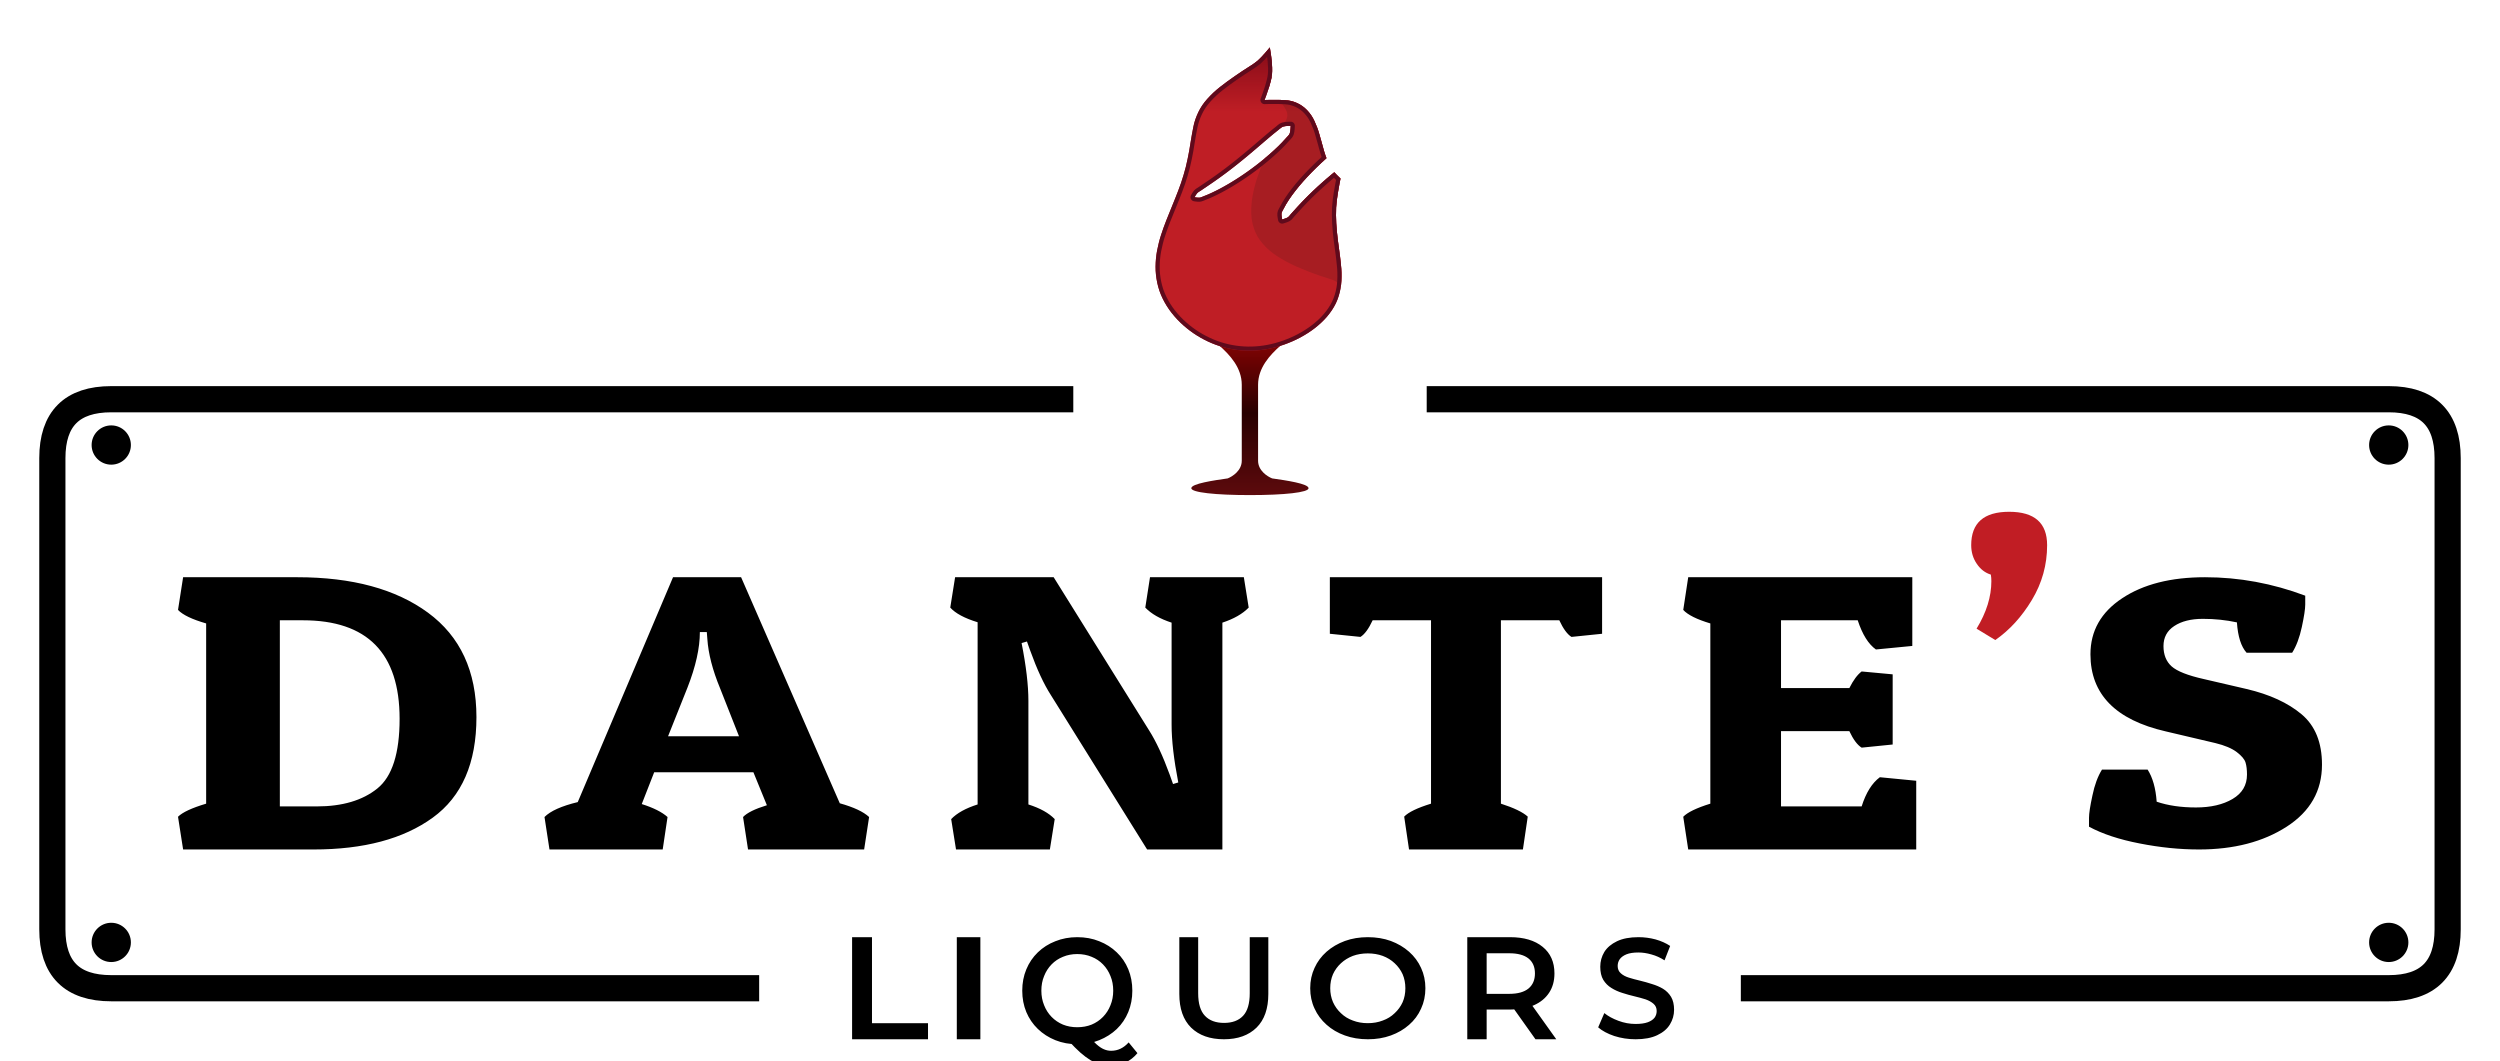
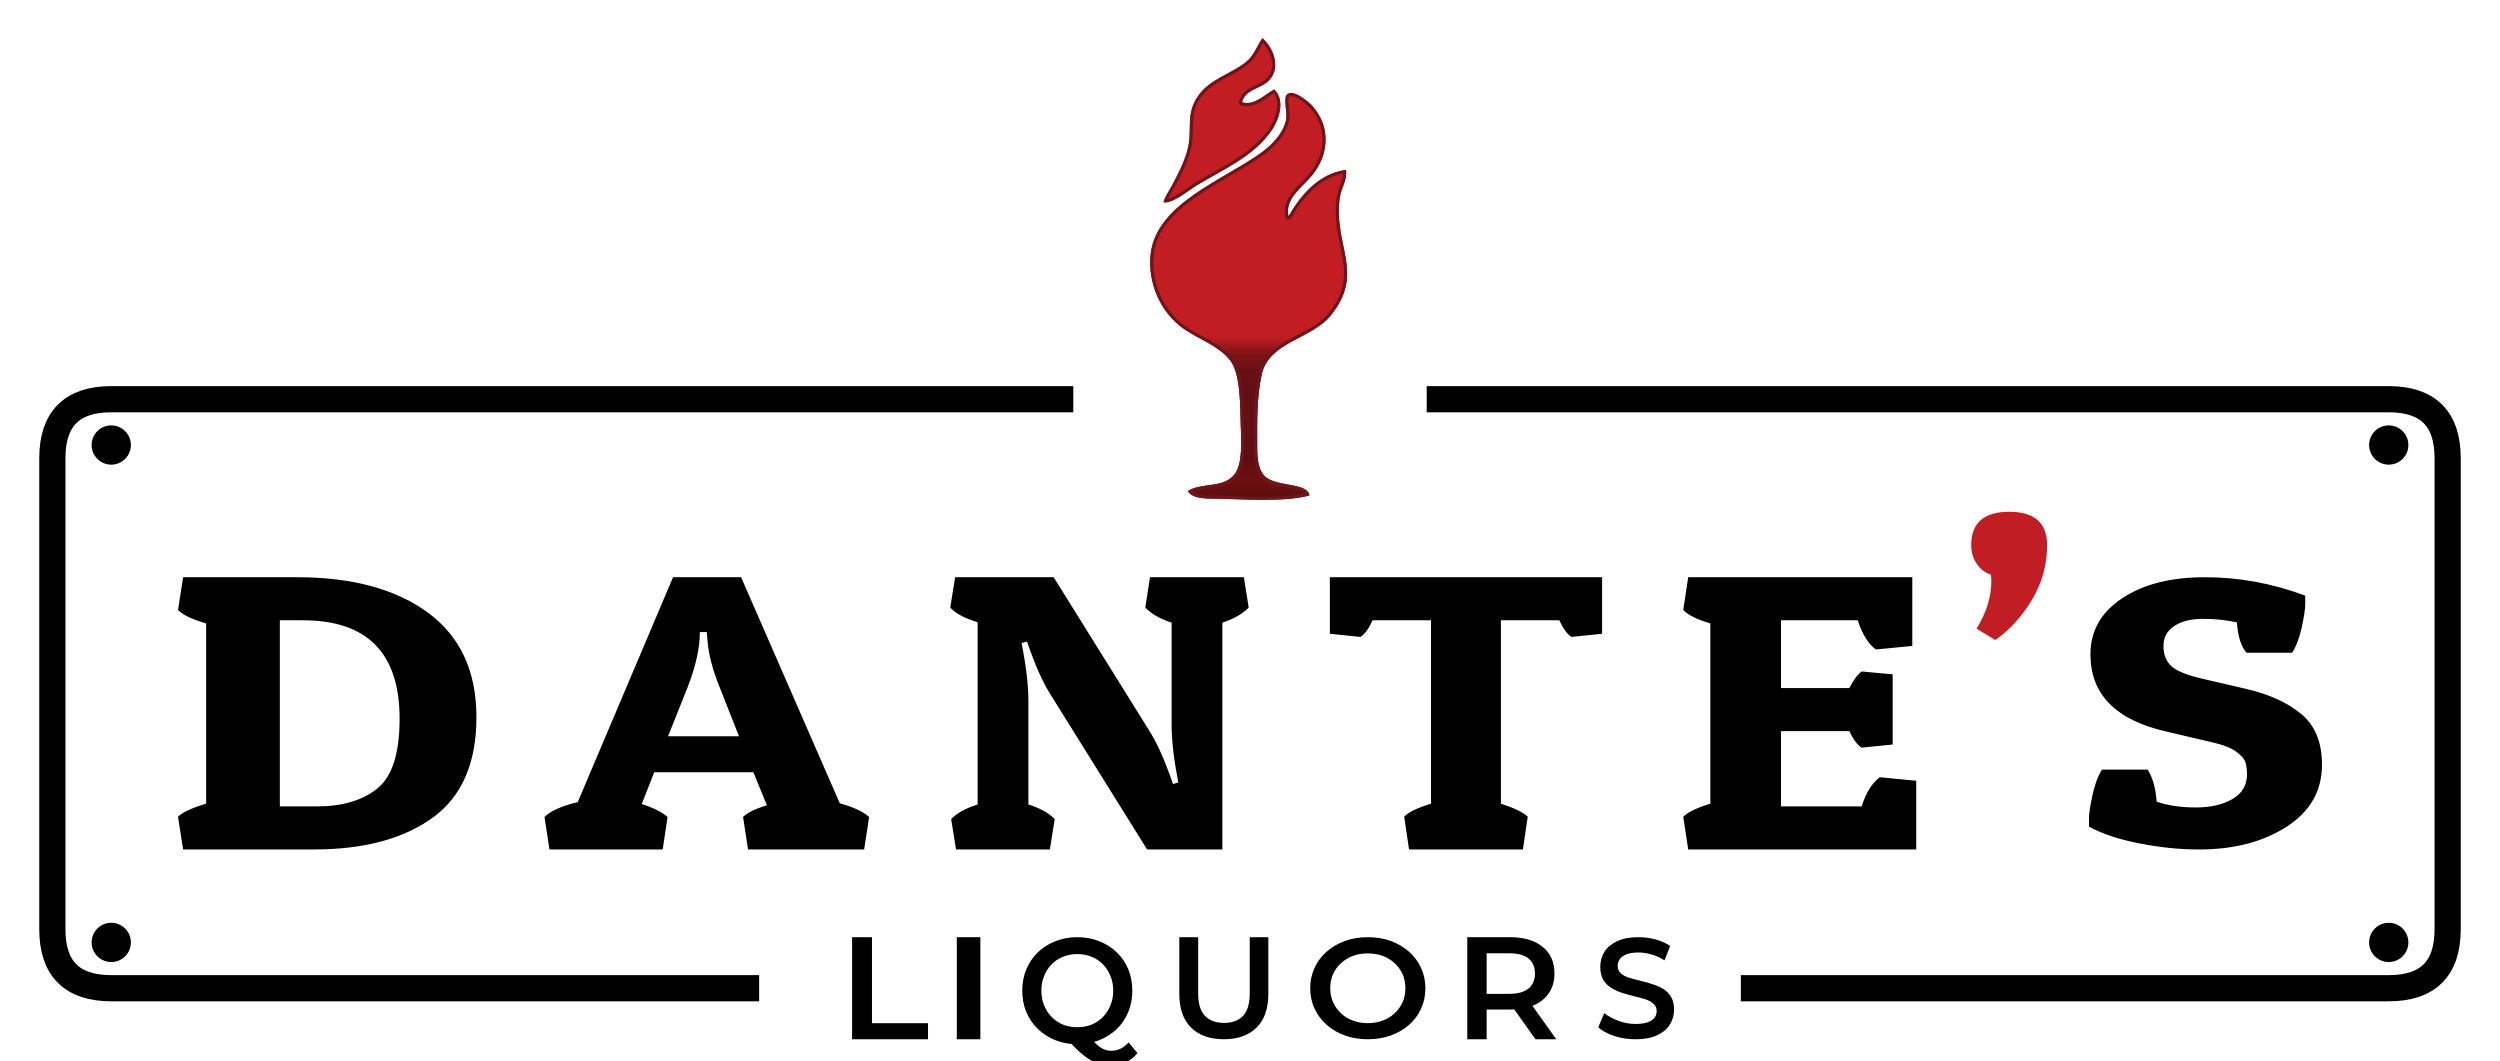
<svg xmlns="http://www.w3.org/2000/svg" viewBox="15 57.5 191 81">
  <defs>
-     <linearGradient id="lgdarks" x1="0" y1="83.88" x2="0" y2="95.33" gradientUnits="userSpaceOnUse">
-       <stop offset="0" stop-color="#7F0303" />
-       <stop offset="0.45" stop-color="#280000" />
-       <stop offset="1" stop-color="#5D0A0D" />
+     <linearGradient id="lgdarks" x1="0" y1="60" x2="0" y2="96" gradientUnits="userSpaceOnUse">
+       <stop offset="0" stop-color="#C21D23" />
+       <stop offset="0.644" stop-color="#C21D23" />
+       <stop offset="0.683" stop-color="#7E1317" />
+       <stop offset="0.722" stop-color="#661014" />
+       <stop offset="0.903" stop-color="#5D0E11" />
+       <stop offset="0.953" stop-color="#6D1014" />
+       <stop offset="0.992" stop-color="#580D10" />
    </linearGradient>
-     <linearGradient id="lgdarkt" x1="0" y1="61.12" x2="0" y2="66.07" gradientUnits="userSpaceOnUse">
-       <stop offset="0" stop-color="rgb(128,9,22)" stop-opacity="0.9" />
-       <stop offset="1" stop-color="rgb(128,9,22)" stop-opacity="0" />
-     </linearGradient>
-     <clipPath id="lgdarkg">
-       <path d="M112.014 61.124C112.014 61.124 112.133 61.818 112.161 62.162C112.188 62.506 112.215 62.851 112.18 63.188C112.145 63.524 112.044 63.853 111.95 64.179C111.855 64.504 111.613 65.14 111.613 65.14C111.613 65.14 112.315 65.116 112.656 65.129C112.998 65.143 113.352 65.141 113.66 65.221C113.969 65.301 114.254 65.43 114.506 65.61C114.757 65.789 114.981 66.026 115.168 66.296C115.356 66.567 115.497 66.9 115.628 67.235C115.759 67.57 115.847 67.948 115.954 68.305C116.06 68.661 116.143 69.034 116.265 69.375C116.388 69.715 116.499 70.054 116.691 70.348C116.882 70.643 117.415 71.14 117.415 71.14C117.415 71.14 117.27 71.862 117.215 72.231C117.159 72.601 117.103 72.971 117.082 73.359C117.062 73.747 117.069 74.149 117.09 74.558C117.11 74.968 117.159 75.394 117.207 75.817C117.256 76.239 117.331 76.672 117.378 77.094C117.425 77.515 117.482 77.937 117.489 78.345C117.495 78.754 117.487 79.159 117.415 79.546C117.344 79.934 117.231 80.315 117.059 80.671C116.888 81.028 116.653 81.372 116.386 81.688C116.119 82.003 115.797 82.299 115.458 82.565C115.118 82.83 114.737 83.071 114.351 83.28C113.964 83.488 113.551 83.669 113.14 83.815C112.73 83.961 112.308 84.077 111.89 84.157C111.471 84.236 111.048 84.282 110.631 84.292C110.214 84.302 109.796 84.278 109.386 84.218C108.976 84.159 108.568 84.065 108.172 83.938C107.775 83.81 107.383 83.647 107.008 83.452C106.633 83.258 106.264 83.029 105.92 82.771C105.577 82.514 105.243 82.222 104.946 81.907C104.65 81.591 104.37 81.242 104.143 80.877C103.915 80.513 103.72 80.118 103.582 79.719C103.445 79.321 103.359 78.896 103.315 78.484C103.27 78.073 103.28 77.655 103.317 77.249C103.353 76.844 103.435 76.445 103.532 76.054C103.628 75.662 103.76 75.279 103.894 74.898C104.028 74.517 104.185 74.143 104.336 73.766C104.486 73.388 104.647 73.013 104.796 72.63C104.946 72.247 105.102 71.862 105.235 71.467C105.367 71.072 105.49 70.669 105.594 70.26C105.697 69.852 105.778 69.427 105.856 69.015C105.933 68.604 105.98 68.187 106.059 67.789C106.137 67.39 106.193 66.996 106.324 66.624C106.456 66.253 106.617 65.895 106.845 65.557C107.073 65.218 107.37 64.899 107.691 64.592C108.013 64.286 108.398 63.999 108.775 63.718C109.151 63.438 109.563 63.172 109.95 62.906C110.337 62.641 110.754 62.421 111.098 62.125C111.441 61.828 112.014 61.124 112.014 61.124Z" />
-     </clipPath>
    <clipPath id="lgdarkc">
-       <path d="M95 55H125V100H95ZM106.268 72.565C106.268 72.565 106.528 72.61 106.644 72.598C106.759 72.585 106.855 72.53 106.96 72.491C107.065 72.452 107.169 72.409 107.274 72.365C107.378 72.32 107.482 72.273 107.586 72.225C107.69 72.176 107.795 72.126 107.899 72.074C108.003 72.021 108.108 71.968 108.213 71.912C108.317 71.857 108.422 71.8 108.527 71.741C108.632 71.683 108.737 71.623 108.842 71.561C108.947 71.5 109.053 71.437 109.158 71.372C109.264 71.307 109.369 71.241 109.475 71.174C109.581 71.106 109.687 71.037 109.793 70.967C109.899 70.896 110.005 70.824 110.111 70.751C110.218 70.677 110.324 70.602 110.43 70.526C110.537 70.449 110.643 70.371 110.75 70.291C110.856 70.212 110.963 70.131 111.069 70.048C111.176 69.965 111.282 69.881 111.389 69.795C111.495 69.709 111.602 69.622 111.708 69.532C111.814 69.443 111.92 69.352 112.026 69.26C112.131 69.167 112.237 69.072 112.342 68.976C112.446 68.879 112.551 68.781 112.655 68.68C112.758 68.579 112.861 68.476 112.962 68.37C113.063 68.263 113.165 68.156 113.261 68.042C113.357 67.927 113.481 67.84 113.54 67.685C113.598 67.53 113.611 67.112 113.611 67.112C113.611 67.112 113.195 67.115 113.039 67.167C112.883 67.219 112.793 67.336 112.676 67.424C112.559 67.512 112.448 67.604 112.336 67.695C112.225 67.785 112.116 67.877 112.008 67.968C111.9 68.059 111.794 68.15 111.688 68.24C111.583 68.33 111.478 68.42 111.374 68.509C111.271 68.598 111.168 68.686 111.065 68.774C110.963 68.861 110.861 68.948 110.759 69.034C110.658 69.12 110.558 69.205 110.457 69.289C110.357 69.373 110.257 69.456 110.158 69.538C110.059 69.62 109.96 69.701 109.861 69.781C109.763 69.861 109.665 69.94 109.567 70.018C109.469 70.096 109.372 70.173 109.275 70.249C109.178 70.324 109.081 70.399 108.985 70.473C108.889 70.547 108.793 70.62 108.697 70.692C108.601 70.763 108.506 70.834 108.411 70.904C108.316 70.973 108.221 71.042 108.127 71.11C108.032 71.178 107.938 71.244 107.845 71.31C107.751 71.376 107.657 71.441 107.564 71.505C107.471 71.569 107.379 71.632 107.286 71.694C107.194 71.757 107.102 71.818 107.011 71.88C106.92 71.942 106.828 72.002 106.739 72.064C106.649 72.126 106.551 72.169 106.473 72.253C106.394 72.336 106.268 72.565 106.268 72.565ZM112.957 74.269C112.957 74.269 113.267 74.183 113.379 74.114C113.491 74.044 113.546 73.94 113.629 73.85C113.712 73.76 113.794 73.667 113.879 73.574C113.963 73.48 114.048 73.385 114.137 73.29C114.225 73.194 114.314 73.097 114.407 72.999C114.499 72.902 114.594 72.803 114.691 72.704C114.788 72.604 114.888 72.504 114.99 72.403C115.093 72.302 115.198 72.2 115.305 72.098C115.413 71.995 115.523 71.892 115.636 71.788C115.749 71.684 115.865 71.579 115.984 71.473C116.103 71.368 116.224 71.261 116.348 71.154C116.472 71.047 116.599 70.94 116.729 70.831C116.859 70.723 116.992 70.614 117.128 70.504C117.263 70.394 117.543 70.173 117.543 70.173C117.543 70.173 116.755 69.219 116.755 69.219C116.755 69.219 116.476 69.463 116.342 69.584C116.207 69.706 116.075 69.826 115.947 69.947C115.818 70.067 115.692 70.187 115.57 70.307C115.447 70.426 115.328 70.546 115.212 70.664C115.095 70.783 114.982 70.902 114.872 71.02C114.762 71.138 114.655 71.256 114.551 71.373C114.447 71.49 114.347 71.607 114.25 71.724C114.152 71.841 114.058 71.957 113.968 72.074C113.877 72.19 113.79 72.306 113.706 72.421C113.623 72.537 113.542 72.653 113.466 72.768C113.39 72.883 113.317 72.999 113.249 73.114C113.181 73.23 113.116 73.345 113.059 73.462C113.001 73.578 112.922 73.68 112.905 73.815C112.888 73.949 112.957 74.269 112.957 74.269Z" clip-rule="evenodd" />
+       <path d="M111.444 60.416C111.012 61.062 110.796 61.778 110.156 62.273C108.999 63.167 107.487 63.533 106.584 64.764C105.523 66.212 106.137 67.407 105.727 68.948C105.471 69.91 104.985 70.852 104.512 71.724C104.289 72.135 104.021 72.5 103.888 72.952C104.557 73.101 105.843 72.012 106.461 71.642C108.435 70.458 110.878 69.396 112.195 67.399C112.757 66.546 113.187 65.134 112.352 64.33C111.584 64.758 110.837 65.595 109.887 65.313C110.158 64.336 111.116 64.336 111.805 63.774C112.92 62.863 112.373 61.214 111.444 60.416ZM105.75 95.017C106.133 95.679 107.387 95.581 108.074 95.598C109.997 95.643 113.252 95.863 115.042 95.348C114.885 94.314 112.327 94.749 111.546 93.795C111.041 93.179 111.051 92.146 111.05 91.396C111.048 89.625 111.016 87.86 111.394 86.119C111.938 83.61 115.223 83.407 116.675 81.599C119.057 78.632 117.296 76.724 117.29 73.703C117.289 73.271 117.304 72.821 117.398 72.398C117.537 71.772 117.96 71.124 117.826 70.479C115.779 70.769 114.419 72.337 113.441 74.032C113.142 72.687 114.467 71.829 115.225 70.916C116.552 69.315 116.687 67.18 115.256 65.587C114.963 65.262 113.719 64.215 113.296 64.755C113.057 65.06 113.353 66.14 113.271 66.596C113.089 67.608 112.263 68.5 111.464 69.092C108.629 71.193 103.317 73.018 102.907 76.937C102.68 79.11 103.642 81.369 105.449 82.63C106.58 83.419 108.085 83.9 108.967 85.008C109.819 86.078 109.74 88.671 109.792 90.01C109.831 91.026 109.969 92.948 109.3 93.763C108.427 94.827 106.812 94.346 105.75 95.017Z" />
    </clipPath>
  </defs>
  <path d="M97 88H23.5Q19 88 19 92.5V128.5Q19 133 23.5 133H73M148 133H197.5Q202 133 202 128.5V92.5Q202 88 197.5 88H124" fill="none" stroke="#000" stroke-width="2" />
  <circle cx="23.5" cy="91.5" r="1.5" fill="#000" />
  <circle cx="197.5" cy="91.5" r="1.5" fill="#000" />
  <circle cx="23.5" cy="129.5" r="1.5" fill="#000" />
  <circle cx="197.5" cy="129.5" r="1.5" fill="#000" />
  <path d="M38.96 122.4H28.99L28.6 119.9Q29.11 119.39 30.75 118.9V105.13Q29.15 104.67 28.6 104.1L28.99 101.6H37.71Q44.01 101.6 47.7 104.31Q51.4 107.03 51.4 112.29Q51.4 117.55 48.06 119.97Q44.71 122.4 38.96 122.4ZM36.38 119.11H39.2Q42.13 119.11 43.83 117.74Q45.53 116.37 45.53 112.42Q45.53 104.89 38.14 104.89H36.38ZM71.62 101.6 79.16 118.87Q80.76 119.32 81.4 119.92L81.02 122.4H72.15L71.77 119.92Q72.22 119.44 73.59 119.02L72.56 116.5H64.98L64.03 118.93Q65.36 119.35 66 119.92L65.63 122.4H56.98L56.6 119.92Q57.28 119.23 59.14 118.78L66.42 101.6ZM68.47 105.79Q68.47 107.62 67.52 110.04L66.04 113.75H71.46L70.02 110.1Q69.15 108 69.04 106.3L69 105.79ZM93.57 111.04V118.96Q94.92 119.39 95.58 120.08L95.21 122.4H88.04L87.67 120.08Q88.33 119.39 89.69 118.96V105.04Q88.19 104.58 87.6 103.92L87.97 101.6H95.5L102.79 113.3Q103.59 114.56 104.36 116.67L104.62 117.4L105.02 117.28Q104.51 114.65 104.51 112.87V105.07Q103.19 104.64 102.5 103.92L102.86 101.6H110.03L110.4 103.92Q109.7 104.64 108.39 105.07V122.4H102.64L95.29 110.61Q94.48 109.35 93.71 107.21L93.46 106.51L93.05 106.63Q93.57 109.26 93.57 111.04ZM137.4 101.6V105.92L135.06 106.16Q134.58 105.86 134.13 104.89H129.67V118.9Q131.16 119.38 131.72 119.89L131.35 122.4H122.65L122.28 119.89Q122.77 119.38 124.33 118.9V104.89H119.87Q119.42 105.86 118.94 106.16L116.6 105.92V101.6ZM161.4 122.4H143.98L143.6 119.9Q144.09 119.39 145.67 118.9V105.13Q144.13 104.67 143.6 104.1L143.98 101.6H161.1V106.85L158.32 107.12Q157.46 106.51 156.93 104.89H151.07V110.07H156.29Q156.74 109.17 157.23 108.8L159.6 109.02V114.38L157.23 114.62Q156.74 114.32 156.29 113.36H151.07V119.11H157.23Q157.72 117.55 158.62 116.88L161.4 117.15ZM185.9 105.05Q184.66 104.78 183.3 104.78Q181.94 104.78 181.11 105.33Q180.29 105.87 180.29 106.86Q180.29 107.85 180.91 108.41Q181.54 108.97 183.37 109.38L186.64 110.14Q189.28 110.76 190.84 112.07Q192.4 113.38 192.4 115.92Q192.4 118.92 189.7 120.66Q187 122.4 183 122.4Q180.8 122.4 178.47 121.94Q176.14 121.49 174.6 120.66Q174.6 120.48 174.6 119.98Q174.6 119.48 174.86 118.28Q175.11 117.07 175.59 116.3H179.08Q179.66 117.21 179.77 118.75Q181.06 119.19 182.77 119.19Q184.47 119.19 185.57 118.54Q186.67 117.89 186.67 116.68Q186.67 116.12 186.56 115.76Q186.45 115.39 185.89 114.96Q185.32 114.53 184.25 114.27L180.47 113.38Q174.71 112.06 174.71 107.49Q174.71 104.81 177.13 103.21Q179.55 101.6 183.46 101.6Q187.37 101.6 191.12 103.01Q191.12 103.19 191.12 103.69Q191.12 104.19 190.86 105.4Q190.6 106.61 190.12 107.37H186.64Q186.01 106.67 185.9 105.05Z" fill="#000" />
  <path d="M165.6 99.15Q165.6 96.6 168.5 96.6Q171.4 96.6 171.4 99.15Q171.4 101.4 170.24 103.33Q169.08 105.26 167.44 106.4L166.01 105.53Q167.14 103.68 167.14 101.9Q167.14 101.63 167.1 101.4Q166.45 101.2 166.03 100.58Q165.6 99.96 165.6 99.15Z" fill="#C11D24" />
  <path d="M80.1 136.9V129.1H81.62V135.67H85.9V136.9ZM88.1 136.9V129.1H89.9V136.9ZM97.32 137.28Q96.4 137.28 95.63 136.97Q94.86 136.66 94.29 136.11Q93.72 135.56 93.41 134.82Q93.1 134.07 93.1 133.19Q93.1 132.3 93.41 131.56Q93.72 130.81 94.29 130.26Q94.86 129.71 95.63 129.41Q96.4 129.1 97.3 129.1Q98.22 129.1 98.98 129.41Q99.75 129.71 100.32 130.26Q100.89 130.8 101.2 131.55Q101.51 132.3 101.51 133.19Q101.51 134.07 101.2 134.82Q100.89 135.57 100.32 136.12Q99.75 136.66 98.98 136.97Q98.22 137.28 97.32 137.28ZM99.86 138.9Q99.45 138.9 99.06 138.8Q98.68 138.71 98.3 138.49Q97.93 138.26 97.53 137.91Q97.13 137.55 96.65 137.03L98.19 136.62Q98.5 137.04 98.78 137.29Q99.07 137.55 99.33 137.66Q99.6 137.78 99.89 137.78Q100.66 137.78 101.23 137.14L101.9 137.96Q101.12 138.9 99.86 138.9ZM97.3 135.98Q97.9 135.98 98.4 135.78Q98.9 135.57 99.27 135.19Q99.64 134.81 99.84 134.3Q100.05 133.79 100.05 133.19Q100.05 132.57 99.84 132.07Q99.64 131.56 99.27 131.18Q98.9 130.8 98.4 130.6Q97.9 130.39 97.3 130.39Q96.71 130.39 96.21 130.6Q95.71 130.8 95.34 131.18Q94.97 131.56 94.77 132.07Q94.56 132.57 94.56 133.19Q94.56 133.79 94.77 134.3Q94.97 134.81 95.34 135.19Q95.71 135.57 96.21 135.78Q96.71 135.98 97.3 135.98ZM108.51 136.9Q106.91 136.9 106 136.01Q105.1 135.12 105.1 133.44V129.1H106.54V133.38Q106.54 134.57 107.06 135.11Q107.57 135.65 108.52 135.65Q109.46 135.65 109.97 135.11Q110.48 134.57 110.48 133.38V129.1H111.9V133.44Q111.9 135.12 111 136.01Q110.09 136.9 108.51 136.9ZM119.51 136.9Q118.55 136.9 117.75 136.61Q116.94 136.32 116.35 135.79Q115.75 135.26 115.43 134.55Q115.1 133.85 115.1 133Q115.1 132.16 115.43 131.45Q115.75 130.74 116.35 130.21Q116.94 129.69 117.75 129.39Q118.55 129.1 119.5 129.1Q120.46 129.1 121.26 129.39Q122.06 129.69 122.65 130.21Q123.25 130.74 123.57 131.45Q123.9 132.16 123.9 133Q123.9 133.85 123.57 134.56Q123.25 135.28 122.65 135.8Q122.06 136.32 121.26 136.61Q120.46 136.9 119.51 136.9ZM119.5 135.67Q120.12 135.67 120.64 135.47Q121.17 135.28 121.55 134.91Q121.94 134.55 122.16 134.07Q122.37 133.59 122.37 133Q122.37 132.42 122.16 131.93Q121.94 131.45 121.55 131.09Q121.17 130.73 120.64 130.53Q120.12 130.34 119.5 130.34Q118.88 130.34 118.36 130.53Q117.84 130.73 117.45 131.09Q117.06 131.45 116.84 131.93Q116.63 132.42 116.63 133Q116.63 133.57 116.84 134.06Q117.06 134.55 117.45 134.91Q117.83 135.28 118.36 135.47Q118.88 135.67 119.5 135.67ZM127.1 136.9V129.1H130.36Q131.96 129.1 132.86 129.84Q133.76 130.57 133.76 131.87Q133.76 132.73 133.35 133.35Q132.94 133.97 132.19 134.3Q131.43 134.63 130.37 134.63H127.92L128.58 133.97V136.9ZM132.31 136.9 130.3 134.07H131.88L133.9 136.9ZM128.58 134.13 127.92 133.43H130.31Q131.28 133.43 131.78 133.02Q132.27 132.61 132.27 131.87Q132.27 131.13 131.78 130.73Q131.28 130.33 130.31 130.33H127.92L128.58 129.61ZM139.96 136.9Q139.11 136.9 138.33 136.65Q137.56 136.39 137.1 135.99L137.57 134.9Q138 135.25 138.65 135.49Q139.29 135.73 139.96 135.73Q140.53 135.73 140.89 135.6Q141.24 135.47 141.41 135.25Q141.57 135.03 141.57 134.74Q141.57 134.4 141.33 134.19Q141.09 133.98 140.72 133.85Q140.34 133.73 139.88 133.62Q139.41 133.51 138.95 133.36Q138.49 133.22 138.11 132.98Q137.73 132.75 137.49 132.36Q137.26 131.97 137.26 131.36Q137.26 130.75 137.57 130.23Q137.89 129.72 138.54 129.41Q139.19 129.1 140.18 129.1Q140.84 129.1 141.48 129.27Q142.12 129.45 142.6 129.77L142.17 130.87Q141.69 130.56 141.17 130.42Q140.65 130.27 140.17 130.27Q139.61 130.27 139.26 130.41Q138.92 130.55 138.75 130.78Q138.59 131.01 138.59 131.3Q138.59 131.65 138.83 131.86Q139.06 132.07 139.44 132.19Q139.82 132.31 140.29 132.42Q140.75 132.53 141.21 132.68Q141.68 132.82 142.05 133.04Q142.43 133.27 142.67 133.66Q142.9 134.05 142.9 134.65Q142.9 135.25 142.58 135.77Q142.27 136.28 141.61 136.59Q140.96 136.9 139.96 136.9Z" fill="#000" />
-   <path d="M108.125 83.875C108.978 84.625 109.871 85.6 109.871 86.9L109.871 92.7C109.871 93.45 109.171 93.9 108.798 94.05C107.748 94.2 106.016 94.45 106.016 94.8C106.016 95.125 107.866 95.325 110.494 95.325C113.123 95.325 114.973 95.125 114.973 94.8C114.973 94.45 113.24 94.2 112.19 94.05C111.817 93.9 111.117 93.45 111.117 92.7L111.117 86.9C111.117 85.6 112.011 84.625 112.864 83.875Z" fill="url(#lgdarks)" />
-   <g clip-path="url(#lgdarkg)">
-     <g clip-path="url(#lgdarkc)">
-       <rect x="95" y="55" width="30" height="35" fill="#BF1E25" />
-       <path d="M111.805 63.763C111.767 63.277 112.634 63.261 113.1 63.2C113.566 63.139 113.717 63.2 114.6 63.4C115.483 63.6 117.733 63.217 118.4 64.4C119.067 65.583 118.517 67.983 118.6 70.5C118.683 73.017 119.196 78.102 118.9 79.5C118.604 80.898 117.488 79.098 116.827 78.887C116.165 78.675 115.52 78.464 114.93 78.231C114.34 77.999 113.778 77.759 113.286 77.491C112.793 77.224 112.342 76.942 111.976 76.625C111.61 76.307 111.308 75.957 111.089 75.588C110.87 75.22 110.74 74.823 110.66 74.414C110.581 74.004 110.582 73.572 110.614 73.132C110.645 72.692 110.733 72.235 110.849 71.775C110.964 71.315 111.127 70.843 111.308 70.374C111.49 69.906 111.715 69.434 111.936 68.962C112.157 68.49 112.404 68.016 112.637 67.542C112.869 67.068 113.469 66.748 113.331 66.118C113.192 65.488 111.844 64.249 111.805 63.763Z" fill="#A71D22" />
-       <rect x="95" y="55" width="30" height="11.07" fill="url(#lgdarkt)" />
-       <path d="M112.014 61.124C112.014 61.124 112.133 61.818 112.161 62.162C112.188 62.506 112.215 62.851 112.18 63.188C112.145 63.524 112.044 63.853 111.95 64.179C111.855 64.504 111.613 65.14 111.613 65.14C111.613 65.14 112.315 65.116 112.656 65.129C112.998 65.143 113.352 65.141 113.66 65.221C113.969 65.301 114.254 65.43 114.506 65.61C114.757 65.789 114.981 66.026 115.168 66.296C115.356 66.567 115.497 66.9 115.628 67.235C115.759 67.57 115.847 67.948 115.954 68.305C116.06 68.661 116.143 69.034 116.265 69.375C116.388 69.715 116.499 70.054 116.691 70.348C116.882 70.643 117.415 71.14 117.415 71.14C117.415 71.14 117.27 71.862 117.215 72.231C117.159 72.601 117.103 72.971 117.082 73.359C117.062 73.747 117.069 74.149 117.09 74.558C117.11 74.968 117.159 75.394 117.207 75.817C117.256 76.239 117.331 76.672 117.378 77.094C117.425 77.515 117.482 77.937 117.489 78.345C117.495 78.754 117.487 79.159 117.415 79.546C117.344 79.934 117.231 80.315 117.059 80.671C116.888 81.028 116.653 81.372 116.386 81.688C116.119 82.003 115.797 82.299 115.458 82.565C115.118 82.83 114.737 83.071 114.351 83.28C113.964 83.488 113.551 83.669 113.14 83.815C112.73 83.961 112.308 84.077 111.89 84.157C111.471 84.236 111.048 84.282 110.631 84.292C110.214 84.302 109.796 84.278 109.386 84.218C108.976 84.159 108.568 84.065 108.172 83.938C107.775 83.81 107.383 83.647 107.008 83.452C106.633 83.258 106.264 83.029 105.92 82.771C105.577 82.514 105.243 82.222 104.946 81.907C104.65 81.591 104.37 81.242 104.143 80.877C103.915 80.513 103.72 80.118 103.582 79.719C103.445 79.321 103.359 78.896 103.315 78.484C103.27 78.073 103.28 77.655 103.317 77.249C103.353 76.844 103.435 76.445 103.532 76.054C103.628 75.662 103.76 75.279 103.894 74.898C104.028 74.517 104.185 74.143 104.336 73.766C104.486 73.388 104.647 73.013 104.796 72.63C104.946 72.247 105.102 71.862 105.235 71.467C105.367 71.072 105.49 70.669 105.594 70.26C105.697 69.852 105.778 69.427 105.856 69.015C105.933 68.604 105.98 68.187 106.059 67.789C106.137 67.39 106.193 66.996 106.324 66.624C106.456 66.253 106.617 65.895 106.845 65.557C107.073 65.218 107.37 64.899 107.691 64.592C108.013 64.286 108.398 63.999 108.775 63.718C109.151 63.438 109.563 63.172 109.95 62.906C110.337 62.641 110.754 62.421 111.098 62.125C111.441 61.828 112.014 61.124 112.014 61.124ZM106.268 72.565C106.268 72.565 106.528 72.61 106.644 72.598C106.759 72.585 106.855 72.53 106.96 72.491C107.065 72.452 107.169 72.409 107.274 72.365C107.378 72.32 107.482 72.273 107.586 72.225C107.69 72.176 107.795 72.126 107.899 72.074C108.003 72.021 108.108 71.968 108.213 71.912C108.317 71.857 108.422 71.8 108.527 71.741C108.632 71.683 108.737 71.623 108.842 71.561C108.947 71.5 109.053 71.437 109.158 71.372C109.264 71.307 109.369 71.241 109.475 71.174C109.581 71.106 109.687 71.037 109.793 70.967C109.899 70.896 110.005 70.824 110.111 70.751C110.218 70.677 110.324 70.602 110.43 70.526C110.537 70.449 110.643 70.371 110.75 70.291C110.856 70.212 110.963 70.131 111.069 70.048C111.176 69.965 111.282 69.881 111.389 69.795C111.495 69.709 111.602 69.622 111.708 69.532C111.814 69.443 111.92 69.352 112.026 69.26C112.131 69.167 112.237 69.072 112.342 68.976C112.446 68.879 112.551 68.781 112.655 68.68C112.758 68.579 112.861 68.476 112.962 68.37C113.063 68.263 113.165 68.156 113.261 68.042C113.357 67.927 113.481 67.84 113.54 67.685C113.598 67.53 113.611 67.112 113.611 67.112C113.611 67.112 113.195 67.115 113.039 67.167C112.883 67.219 112.793 67.336 112.676 67.424C112.559 67.512 112.448 67.604 112.336 67.695C112.225 67.785 112.116 67.877 112.008 67.968C111.9 68.059 111.794 68.15 111.688 68.24C111.583 68.33 111.478 68.42 111.374 68.509C111.271 68.598 111.168 68.686 111.065 68.774C110.963 68.861 110.861 68.948 110.759 69.034C110.658 69.12 110.558 69.205 110.457 69.289C110.357 69.373 110.257 69.456 110.158 69.538C110.059 69.62 109.96 69.701 109.861 69.781C109.763 69.861 109.665 69.94 109.567 70.018C109.469 70.096 109.372 70.173 109.275 70.249C109.178 70.324 109.081 70.399 108.985 70.473C108.889 70.547 108.793 70.62 108.697 70.692C108.601 70.763 108.506 70.834 108.411 70.904C108.316 70.973 108.221 71.042 108.127 71.11C108.032 71.178 107.938 71.244 107.845 71.31C107.751 71.376 107.657 71.441 107.564 71.505C107.471 71.569 107.379 71.632 107.286 71.694C107.194 71.757 107.102 71.818 107.011 71.88C106.92 71.942 106.828 72.002 106.739 72.064C106.649 72.126 106.551 72.169 106.473 72.253C106.394 72.336 106.268 72.565 106.268 72.565ZM112.957 74.269C112.957 74.269 113.267 74.183 113.379 74.114C113.491 74.044 113.546 73.94 113.629 73.85C113.712 73.76 113.794 73.667 113.879 73.574C113.963 73.48 114.048 73.385 114.137 73.29C114.225 73.194 114.314 73.097 114.407 72.999C114.499 72.902 114.594 72.803 114.691 72.704C114.788 72.604 114.888 72.504 114.99 72.403C115.093 72.302 115.198 72.2 115.305 72.098C115.413 71.995 115.523 71.892 115.636 71.788C115.749 71.684 115.865 71.579 115.984 71.473C116.103 71.368 116.224 71.261 116.348 71.154C116.472 71.047 116.599 70.94 116.729 70.831C116.859 70.723 116.992 70.614 117.128 70.504C117.263 70.394 117.543 70.173 117.543 70.173C117.543 70.173 116.755 69.219 116.755 69.219C116.755 69.219 116.476 69.463 116.342 69.584C116.207 69.706 116.075 69.826 115.947 69.947C115.818 70.067 115.692 70.187 115.57 70.307C115.447 70.426 115.328 70.546 115.212 70.664C115.095 70.783 114.982 70.902 114.872 71.02C114.762 71.138 114.655 71.256 114.551 71.373C114.447 71.49 114.347 71.607 114.25 71.724C114.152 71.841 114.058 71.957 113.968 72.074C113.877 72.19 113.79 72.306 113.706 72.421C113.623 72.537 113.542 72.653 113.466 72.768C113.39 72.883 113.317 72.999 113.249 73.114C113.181 73.23 113.116 73.345 113.059 73.462C113.001 73.578 112.922 73.68 112.905 73.815C112.888 73.949 112.957 74.269 112.957 74.269Z" fill="none" stroke="#5F0A1C" stroke-width="0.63" stroke-linejoin="round" />
-     </g>
-   </g>
+   <path d="M111.444 60.416C111.012 61.062 110.796 61.778 110.156 62.273C108.999 63.167 107.487 63.533 106.584 64.764C105.523 66.212 106.137 67.407 105.727 68.948C105.471 69.91 104.985 70.852 104.512 71.724C104.289 72.135 104.021 72.5 103.888 72.952C104.557 73.101 105.843 72.012 106.461 71.642C108.435 70.458 110.878 69.396 112.195 67.399C112.757 66.546 113.187 65.134 112.352 64.33C111.584 64.758 110.837 65.595 109.887 65.313C110.158 64.336 111.116 64.336 111.805 63.774C112.92 62.863 112.373 61.214 111.444 60.416ZM105.75 95.017C106.133 95.679 107.387 95.581 108.074 95.598C109.997 95.643 113.252 95.863 115.042 95.348C114.885 94.314 112.327 94.749 111.546 93.795C111.041 93.179 111.051 92.146 111.05 91.396C111.048 89.625 111.016 87.86 111.394 86.119C111.938 83.61 115.223 83.407 116.675 81.599C119.057 78.632 117.296 76.724 117.29 73.703C117.289 73.271 117.304 72.821 117.398 72.398C117.537 71.772 117.96 71.124 117.826 70.479C115.779 70.769 114.419 72.337 113.441 74.032C113.142 72.687 114.467 71.829 115.225 70.916C116.552 69.315 116.687 67.18 115.256 65.587C114.963 65.262 113.719 64.215 113.296 64.755C113.057 65.06 113.353 66.14 113.271 66.596C113.089 67.608 112.263 68.5 111.464 69.092C108.629 71.193 103.317 73.018 102.907 76.937C102.68 79.11 103.642 81.369 105.449 82.63C106.58 83.419 108.085 83.9 108.967 85.008C109.819 86.078 109.74 88.671 109.792 90.01C109.831 91.026 109.969 92.948 109.3 93.763C108.427 94.827 106.812 94.346 105.75 95.017Z" fill="url(#lgdarks)" />
+   <path d="M111.444 60.416C111.012 61.062 110.796 61.778 110.156 62.273C108.999 63.167 107.487 63.533 106.584 64.764C105.523 66.212 106.137 67.407 105.727 68.948C105.471 69.91 104.985 70.852 104.512 71.724C104.289 72.135 104.021 72.5 103.888 72.952C104.557 73.101 105.843 72.012 106.461 71.642C108.435 70.458 110.878 69.396 112.195 67.399C112.757 66.546 113.187 65.134 112.352 64.33C111.584 64.758 110.837 65.595 109.887 65.313C110.158 64.336 111.116 64.336 111.805 63.774C112.92 62.863 112.373 61.214 111.444 60.416ZM105.75 95.017C106.133 95.679 107.387 95.581 108.074 95.598C109.997 95.643 113.252 95.863 115.042 95.348C114.885 94.314 112.327 94.749 111.546 93.795C111.041 93.179 111.051 92.146 111.05 91.396C111.048 89.625 111.016 87.86 111.394 86.119C111.938 83.61 115.223 83.407 116.675 81.599C119.057 78.632 117.296 76.724 117.29 73.703C117.289 73.271 117.304 72.821 117.398 72.398C117.537 71.772 117.96 71.124 117.826 70.479C115.779 70.769 114.419 72.337 113.441 74.032C113.142 72.687 114.467 71.829 115.225 70.916C116.552 69.315 116.687 67.18 115.256 65.587C114.963 65.262 113.719 64.215 113.296 64.755C113.057 65.06 113.353 66.14 113.271 66.596C113.089 67.608 112.263 68.5 111.464 69.092C108.629 71.193 103.317 73.018 102.907 76.937C102.68 79.11 103.642 81.369 105.449 82.63C106.58 83.419 108.085 83.9 108.967 85.008C109.819 86.078 109.74 88.671 109.792 90.01C109.831 91.026 109.969 92.948 109.3 93.763C108.427 94.827 106.812 94.346 105.75 95.017Z" fill="none" stroke="#70141A" stroke-width="0.48" stroke-linejoin="round" clip-path="url(#lgdarkc)" />
</svg>
